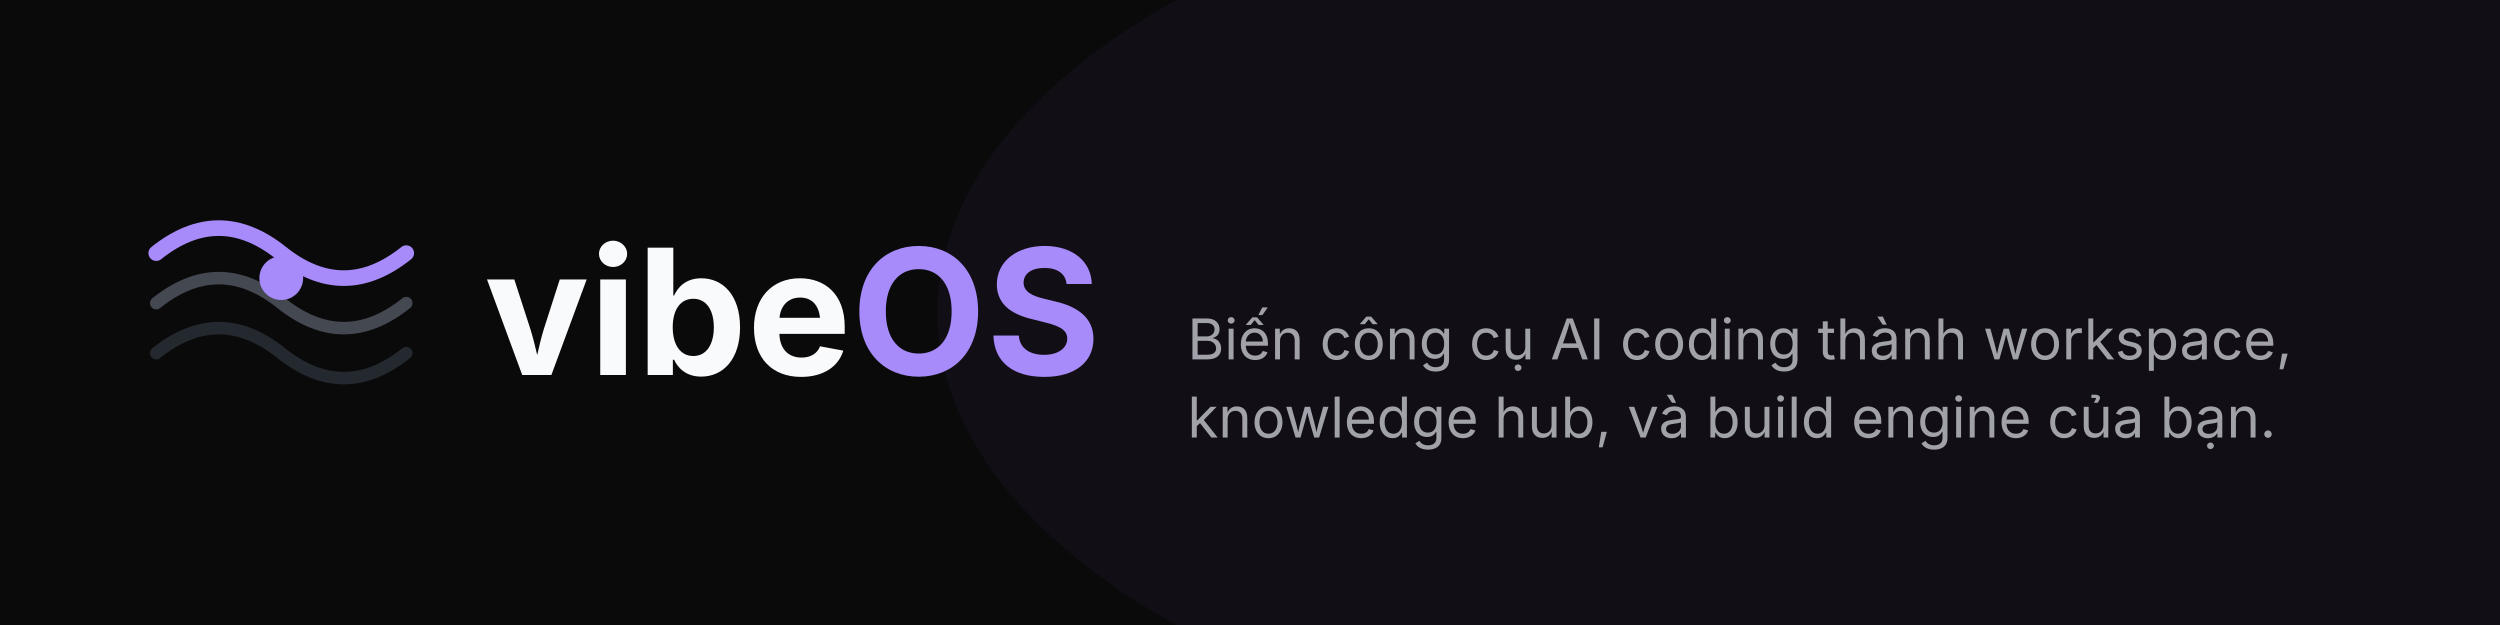
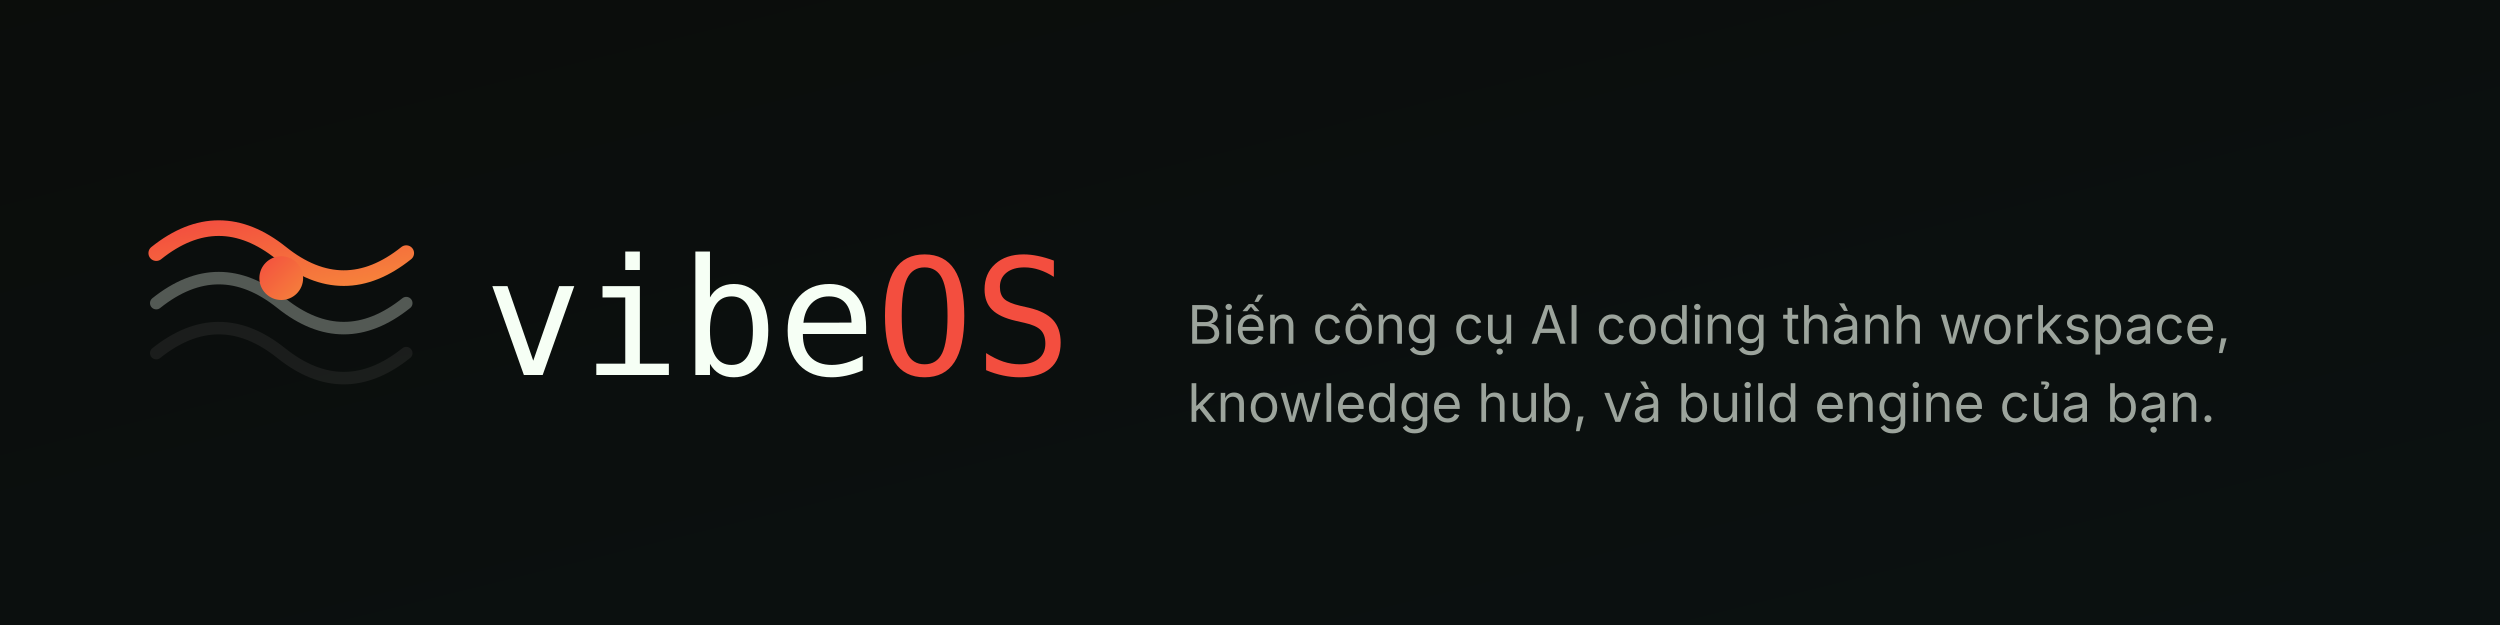
<svg xmlns="http://www.w3.org/2000/svg" viewBox="0 0 800 200" fill="none">
-   <rect width="800" height="200" fill="#0A0A0B" />
-   <ellipse cx="600" cy="100" rx="300" ry="150" fill="#8B5CF6" opacity="0.05" />
+   <rect width="800" height="200" fill="#0b0d0b" />
+   <rect width="800" height="200" fill="url(#subtleGrad)" opacity="0.3" />
+   <defs>
+     <linearGradient id="subtleGrad" x1="0%" y1="0%" x2="100%" y2="100%">
+       <stop offset="0%" stop-color="#0b0d0b" />
+       <stop offset="100%" stop-color="#091c1e" />
+     </linearGradient>
+     <linearGradient id="accentGrad" x1="0%" y1="0%" x2="100%" y2="100%">
+       <stop offset="0%" stop-color="#f34e3f" />
+       <stop offset="100%" stop-color="#f6833b" />
+     </linearGradient>
+   </defs>
  <g transform="translate(50, 65)">
-     <path d="M0 48 Q20 32, 40 48 Q60 64, 80 48" stroke="#4B5563" stroke-width="4" stroke-linecap="round" fill="none" opacity="0.4" />
-     <path d="M0 32 Q20 16, 40 32 Q60 48, 80 32" stroke="#6B7280" stroke-width="4" stroke-linecap="round" fill="none" opacity="0.6" />
-     <path d="M0 16 Q20 0, 40 16 Q60 32, 80 16" stroke="#A78BFA" stroke-width="5" stroke-linecap="round" fill="none" />
-     <circle cx="40" cy="24" r="7" fill="#A78BFA" />
+     <path d="M0 48 Q20 32, 40 48 Q60 64, 80 48" stroke="#333432" stroke-width="4" stroke-linecap="round" fill="none" opacity="0.4" />
+     <path d="M0 32 Q20 16, 40 32 Q60 48, 80 32" stroke="#9ca49c" stroke-width="4" stroke-linecap="round" fill="none" opacity="0.5" />
+     <path d="M0 16 Q20 0, 40 16 Q60 32, 80 16" stroke="url(#accentGrad)" stroke-width="5" stroke-linecap="round" fill="none" />
+     <circle cx="40" cy="24" r="7" fill="url(#accentGrad)" />
  </g>
-   <text x="155" y="120" font-family="system-ui, -apple-system, sans-serif" font-size="56" font-weight="700" fill="#F9FAFB">
-     vibe<tspan fill="#A78BFA">OS</tspan>
+   <text x="155" y="120" font-family="ui-monospace, 'JetBrains Mono', monospace" font-size="52" font-weight="500" fill="#f6fff5">
+     vibe<tspan fill="#f34e3f">OS</tspan>
  </text>
-   <text x="380" y="115" font-family="system-ui, -apple-system, sans-serif" font-size="18" font-weight="400" fill="#A1A1AA">
+   <text x="380" y="110" font-family="system-ui, -apple-system, sans-serif" font-size="17" font-weight="400" fill="#9ca49c">
    Biến công cụ AI coding thành workspace,
  </text>
-   <text x="380" y="140" font-family="system-ui, -apple-system, sans-serif" font-size="18" font-weight="400" fill="#A1A1AA">
+   <text x="380" y="135" font-family="system-ui, -apple-system, sans-serif" font-size="17" font-weight="400" fill="#9ca49c">
    knowledge hub, và build engine của bạn.
  </text>
</svg>
